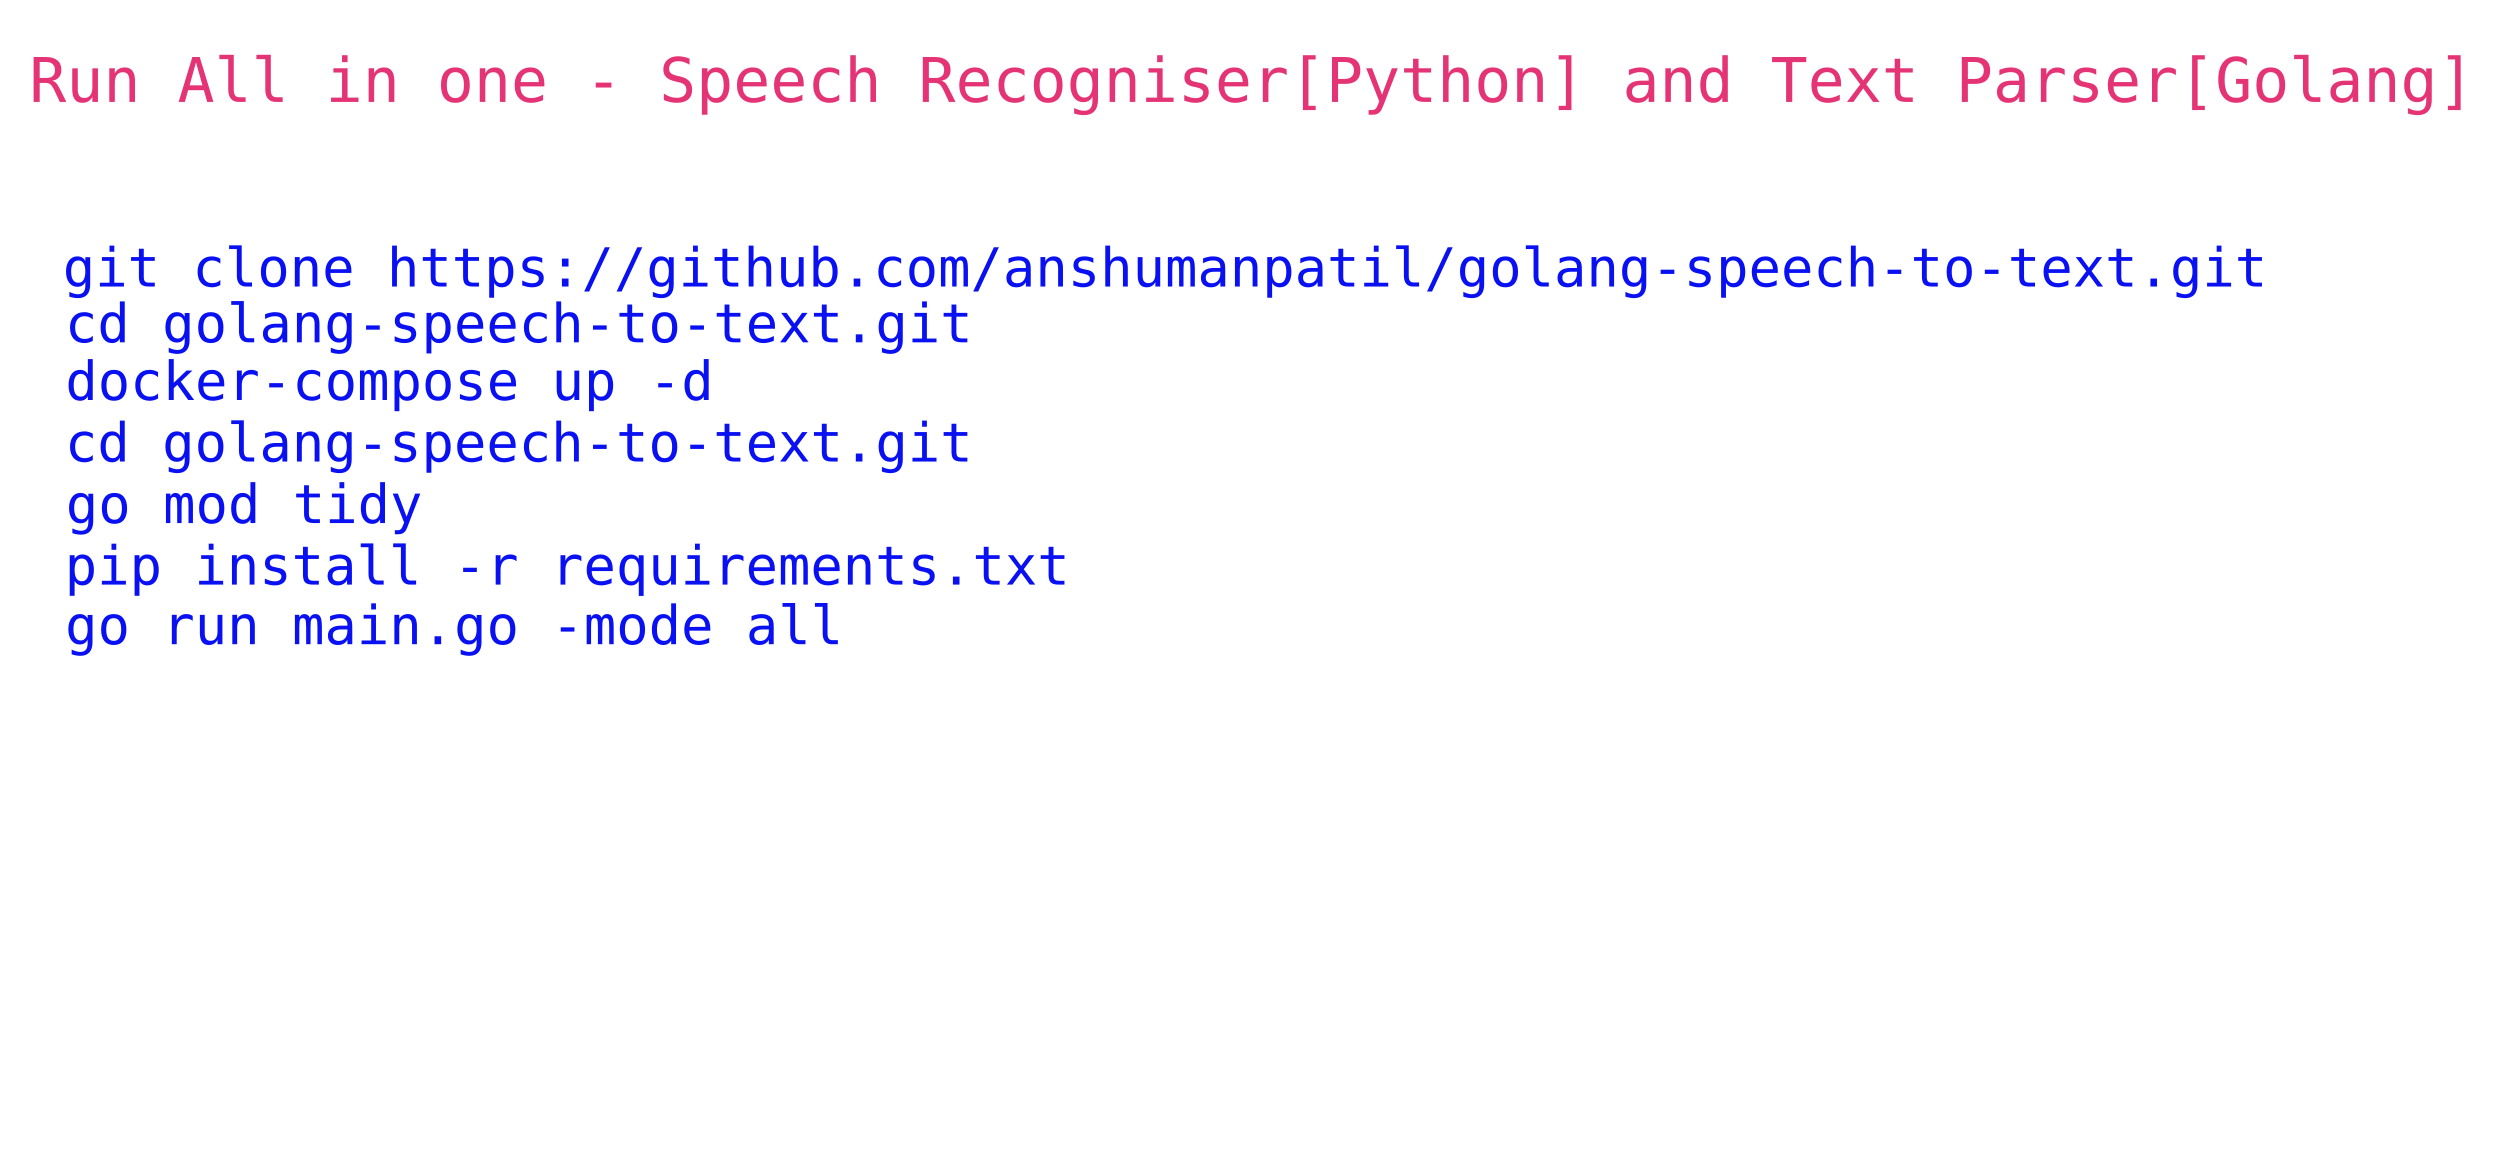
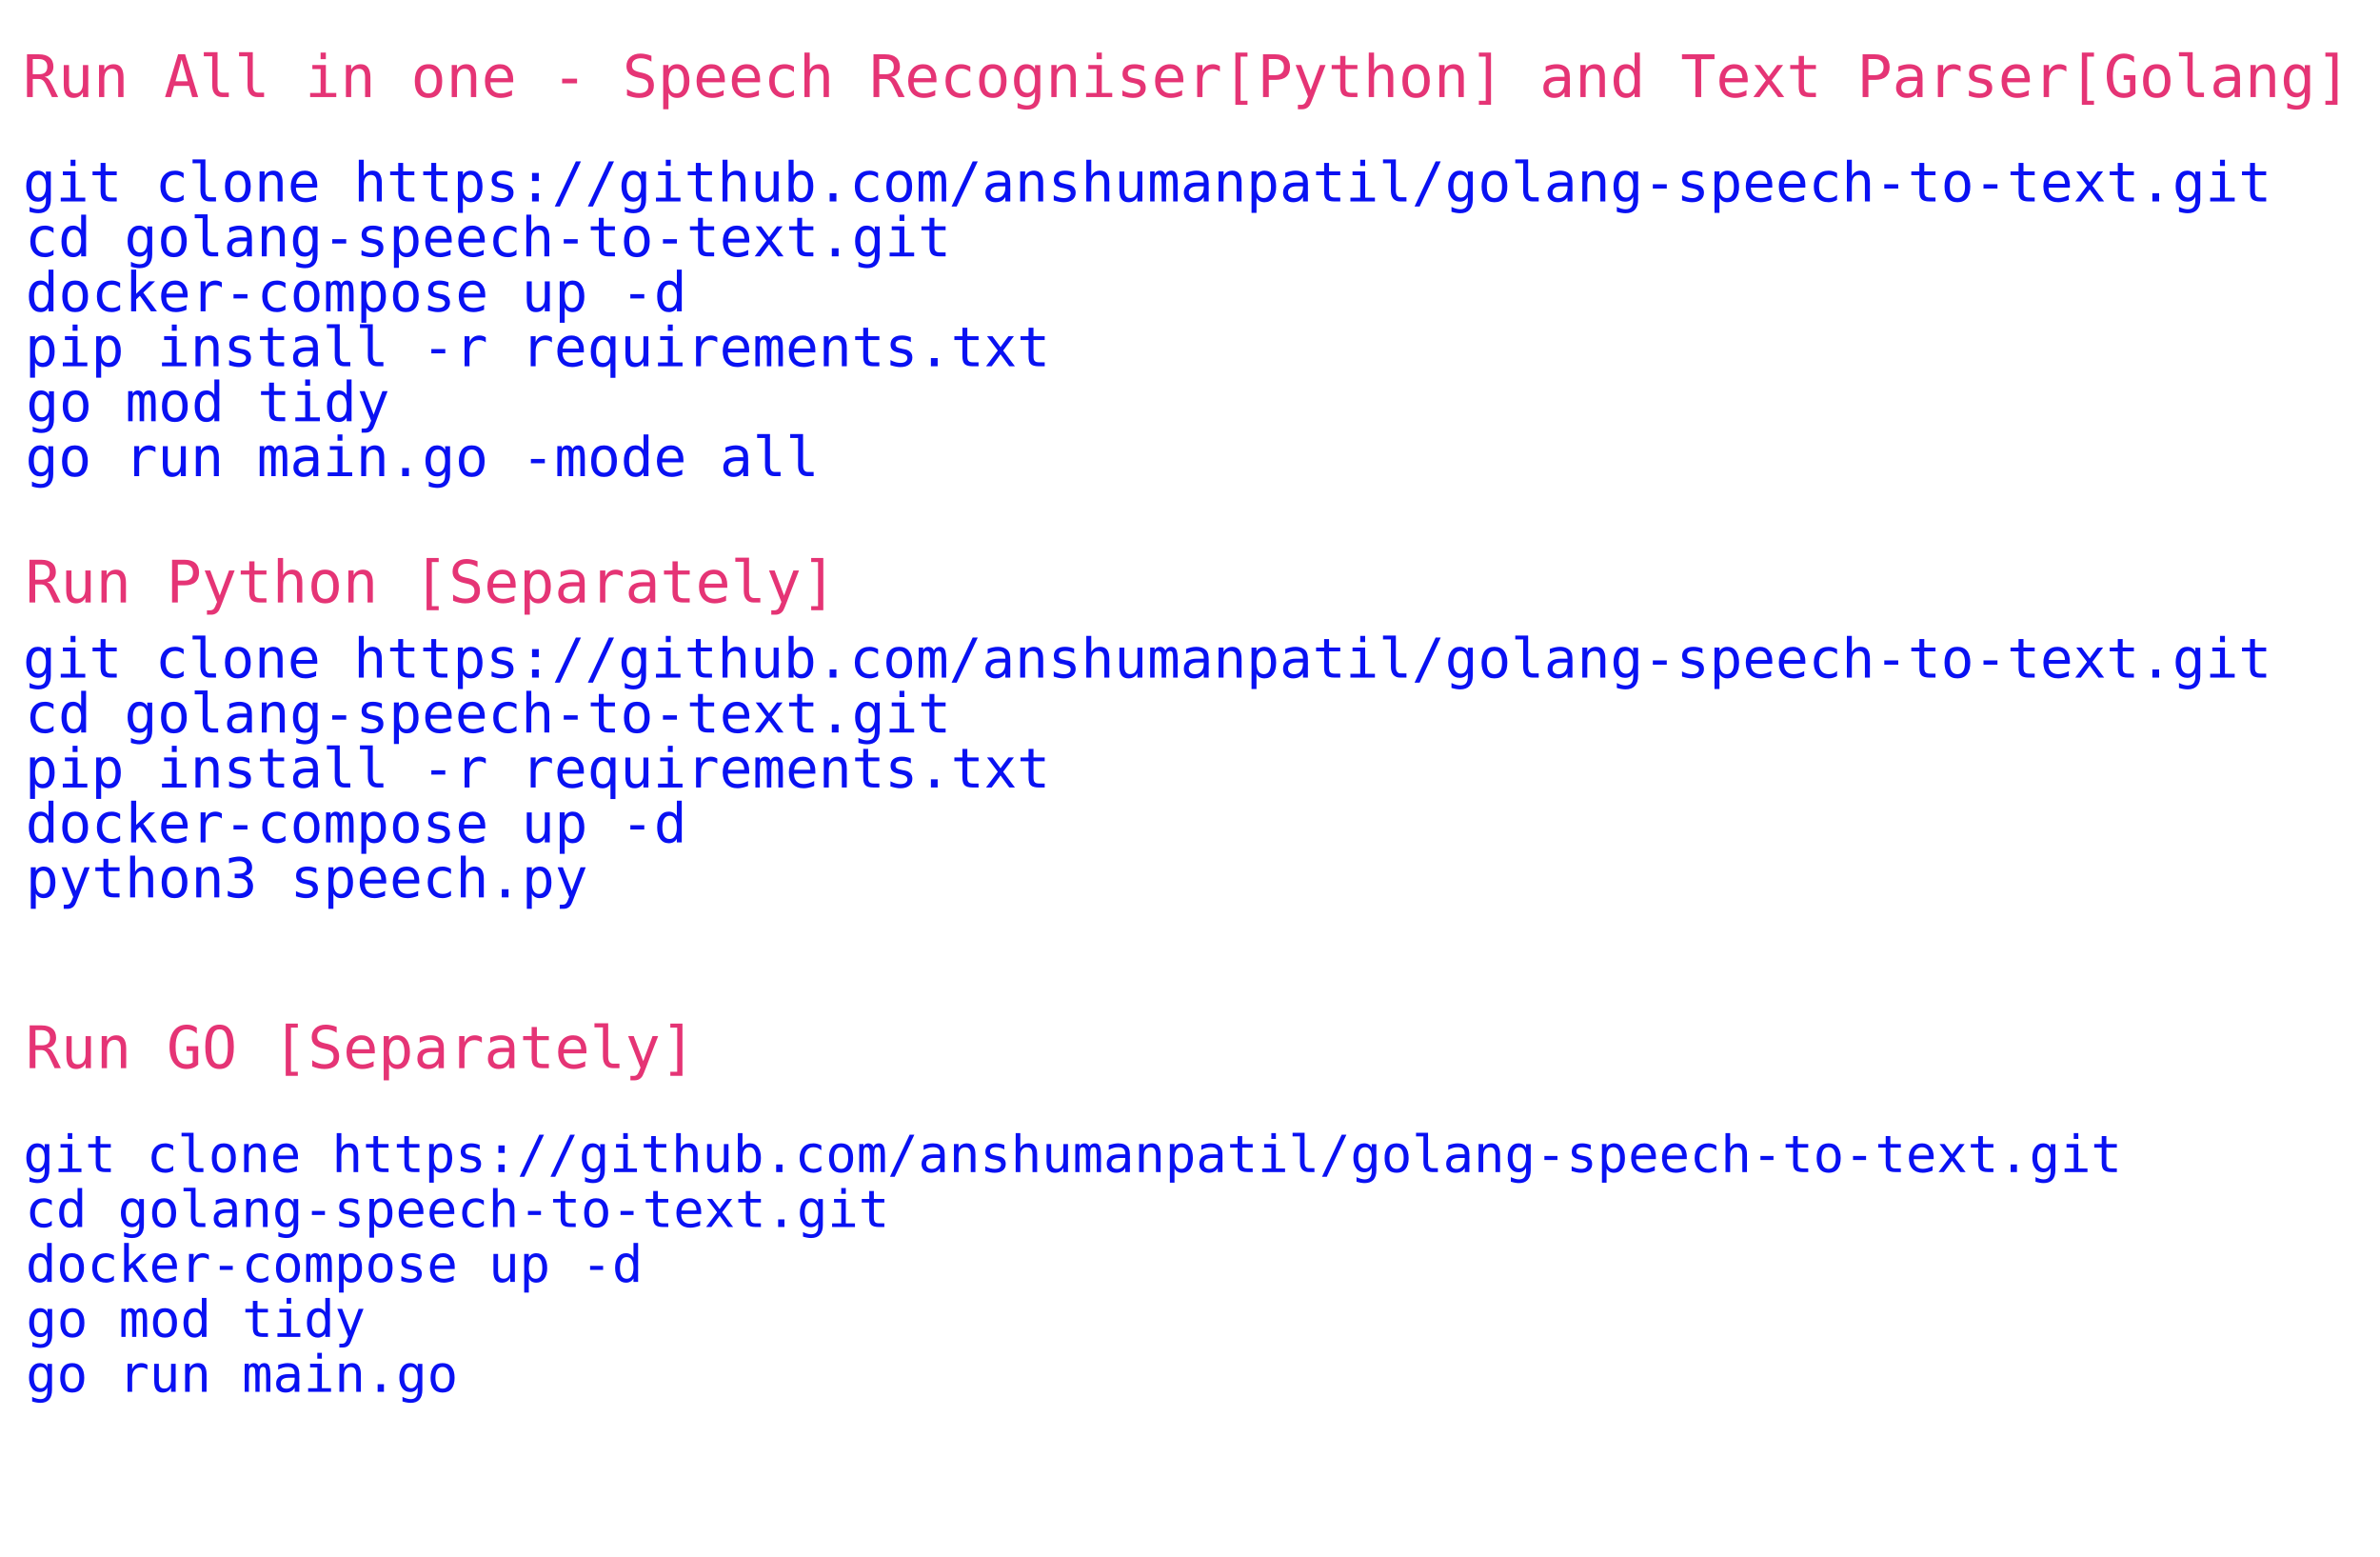
- <svg xmlns="http://www.w3.org/2000/svg" width="650" height="300">
+ <svg xmlns="http://www.w3.org/2000/svg" width="650" height="425">
  <g class="layer">
-     <text fill="#0911f2" font-family="Monospace" font-size="14" id="svg_1" stroke="#000000" stroke-width="0" text-anchor="middle" transform="matrix(1 0 0 1 0 0)" x="302.9" xml:space="preserve" y="74.5">git clone https://github.com/anshumanpatil/golang-speech-to-text.git</text>
-     <text fill="#0911f2" font-family="Monospace" font-size="14" id="svg_2" stroke="#000000" stroke-width="0" text-anchor="middle" transform="matrix(1 0 0 1 0 0)" x="134.88" xml:space="preserve" y="89">cd golang-speech-to-text.git</text>
-     <text fill="#0911f2" font-family="Monospace" font-size="14" id="svg_3" stroke="#000000" stroke-width="0" text-anchor="middle" transform="matrix(1 0 0 1 0 0)" x="101.27" xml:space="preserve" y="104">docker-compose up -d</text>
-     <text fill="#0911f2" font-family="Monospace" font-size="14" id="svg_4" stroke="#000000" stroke-width="0" text-anchor="middle" transform="matrix(1 0 0 1 0 0)" x="63.47" xml:space="preserve" y="136">go mod tidy</text>
-     <text fill="#0911f2" font-family="Monospace" font-size="14" id="svg_5" stroke="#000000" stroke-width="0" text-anchor="middle" transform="matrix(1 0 0 1 0 0)" x="134.88" xml:space="preserve" y="120">cd golang-speech-to-text.git</text>
-     <text fill="#0911f2" font-family="Monospace" font-size="14" id="svg_6" stroke="#000000" stroke-width="0" text-anchor="middle" transform="matrix(1 0 0 1 0 0)" x="147.48" xml:space="preserve" y="152">pip install -r requirements.txt</text>
-     <text fill="#0911f2" font-family="Monospace" font-size="14" id="svg_7" stroke="#000000" stroke-width="0" text-anchor="middle" transform="matrix(1 0 0 1 0 0)" x="118.07" xml:space="preserve" y="167.5">go run main.go -mode all</text>
-     <text fill="#e53475" font-family="Monospace" font-size="16" font-style="normal" font-weight="normal" id="svg_8" letter-spacing="0" stroke="#000000" stroke-width="0" text-anchor="middle" x="325.5" xml:space="preserve" y="26.5">Run All in one - Speech Recogniser[Python] and Text Parser[Golang]</text>
+     <text fill="#0911f2" font-family="Monospace" font-size="15" id="svg_1" stroke="#000000" stroke-width="0" text-anchor="middle" transform="matrix(1 0 0 1 0 0)" x="313.32" xml:space="preserve" y="55">git clone https://github.com/anshumanpatil/golang-speech-to-text.git</text>
+     <text fill="#0911f2" font-family="Monospace" font-size="15" id="svg_2" stroke="#000000" stroke-width="0" text-anchor="middle" transform="matrix(1 0 0 1 0 0)" x="133.29" xml:space="preserve" y="70">cd golang-speech-to-text.git</text>
+     <text fill="#0911f2" font-family="Monospace" font-size="15" id="svg_3" stroke="#000000" stroke-width="0" text-anchor="middle" transform="matrix(1 0 0 1 0 0)" x="97.29" xml:space="preserve" y="85">docker-compose up -d</text>
+     <text fill="#0911f2" font-family="Monospace" font-size="15" id="svg_4" stroke="#000000" stroke-width="0" text-anchor="middle" transform="matrix(1 0 0 1 0 0)" x="56.78" xml:space="preserve" y="115">go mod tidy</text>
+     <text fill="#0911f2" font-family="Monospace" font-size="15" id="svg_6" stroke="#000000" stroke-width="0" text-anchor="middle" transform="matrix(1 0 0 1 0 0)" x="146.8" xml:space="preserve" y="100">pip install -r requirements.txt</text>
+     <text fill="#0911f2" font-family="Monospace" font-size="15" id="svg_7" stroke="#000000" stroke-width="0" text-anchor="middle" x="115.29" xml:space="preserve" y="130">go run main.go -mode all</text>
+     <text fill="#e53475" font-family="Monospace" font-size="16" font-style="normal" font-weight="normal" id="svg_8" letter-spacing="0" stroke="#000000" stroke-width="0" text-anchor="middle" transform="matrix(1 0 0 1 0 0)" x="324.13" xml:space="preserve" y="26.5">Run All in one - Speech Recogniser[Python] and Text Parser[Golang]</text>
+     <text fill="#e53475" font-family="Monospace" font-size="16" font-style="normal" font-weight="normal" id="svg_10" letter-spacing="0" stroke="#000000" stroke-width="0" text-anchor="middle" x="117.69" xml:space="preserve" y="164.5">Run Python [Separately]</text>
+     <text fill="#0911f2" font-family="Monospace" font-size="15" id="svg_17" stroke="#000000" stroke-width="0" text-anchor="middle" transform="matrix(1 0 0 1 0 0)" x="313.32" xml:space="preserve" y="185">git clone https://github.com/anshumanpatil/golang-speech-to-text.git</text>
+     <text fill="#0911f2" font-family="Monospace" font-size="15" id="svg_16" stroke="#000000" stroke-width="0" text-anchor="middle" transform="matrix(1 0 0 1 0 0)" x="133.29" xml:space="preserve" y="200">cd golang-speech-to-text.git</text>
+     <text fill="#0911f2" font-family="Monospace" font-size="15" id="svg_15" stroke="#000000" stroke-width="0" text-anchor="middle" transform="matrix(1 0 0 1 0 0)" x="97.29" xml:space="preserve" y="230">docker-compose up -d</text>
+     <text fill="#0911f2" font-family="Monospace" font-size="15" id="svg_12" stroke="#000000" stroke-width="0" text-anchor="middle" transform="matrix(1 0 0 1 0 0)" x="146.8" xml:space="preserve" y="215">pip install -r requirements.txt</text>
+     <text fill="#0911f2" font-family="Monospace" font-size="15" id="svg_11" stroke="#000000" stroke-width="0" text-anchor="middle" x="83.79" xml:space="preserve" y="245">python3 speech.py</text>
+     <text fill="#e53475" font-family="Monospace" font-size="16" font-style="normal" font-weight="normal" id="svg_23" letter-spacing="0" stroke="#000000" stroke-width="0" text-anchor="middle" transform="matrix(1 0 0 1 0 0) matrix(1 0 0 1 0 0)" x="98.49" xml:space="preserve" y="291.63">Run GO [Separately]</text>
+     <text fill="#0911f2" font-family="Monospace" font-size="14" id="svg_22" stroke="#000000" stroke-width="0" text-anchor="middle" transform="matrix(1 0 0 1 0 0)" x="292.92" xml:space="preserve" y="320">git clone https://github.com/anshumanpatil/golang-speech-to-text.git</text>
+     <text fill="#0911f2" font-family="Monospace" font-size="14" id="svg_21" stroke="#000000" stroke-width="0" text-anchor="middle" transform="matrix(1 0 0 1 0 0)" x="124.89" xml:space="preserve" y="335">cd golang-speech-to-text.git</text>
+     <text fill="#0911f2" font-family="Monospace" font-size="14" id="svg_20" stroke="#000000" stroke-width="0" text-anchor="middle" transform="matrix(1 0 0 1 0 0)" x="91.29" xml:space="preserve" y="350">docker-compose up -d</text>
+     <text fill="#0911f2" font-family="Monospace" font-size="14" id="svg_19" stroke="#000000" stroke-width="0" text-anchor="middle" transform="matrix(1 0 0 1 0 0)" x="53.48" xml:space="preserve" y="365">go mod tidy</text>
+     <text fill="#0911f2" font-family="Monospace" font-size="14" id="svg_18" stroke="#000000" stroke-width="0" text-anchor="middle" x="66.08" xml:space="preserve" y="380">go run main.go</text>
  </g>
</svg>
